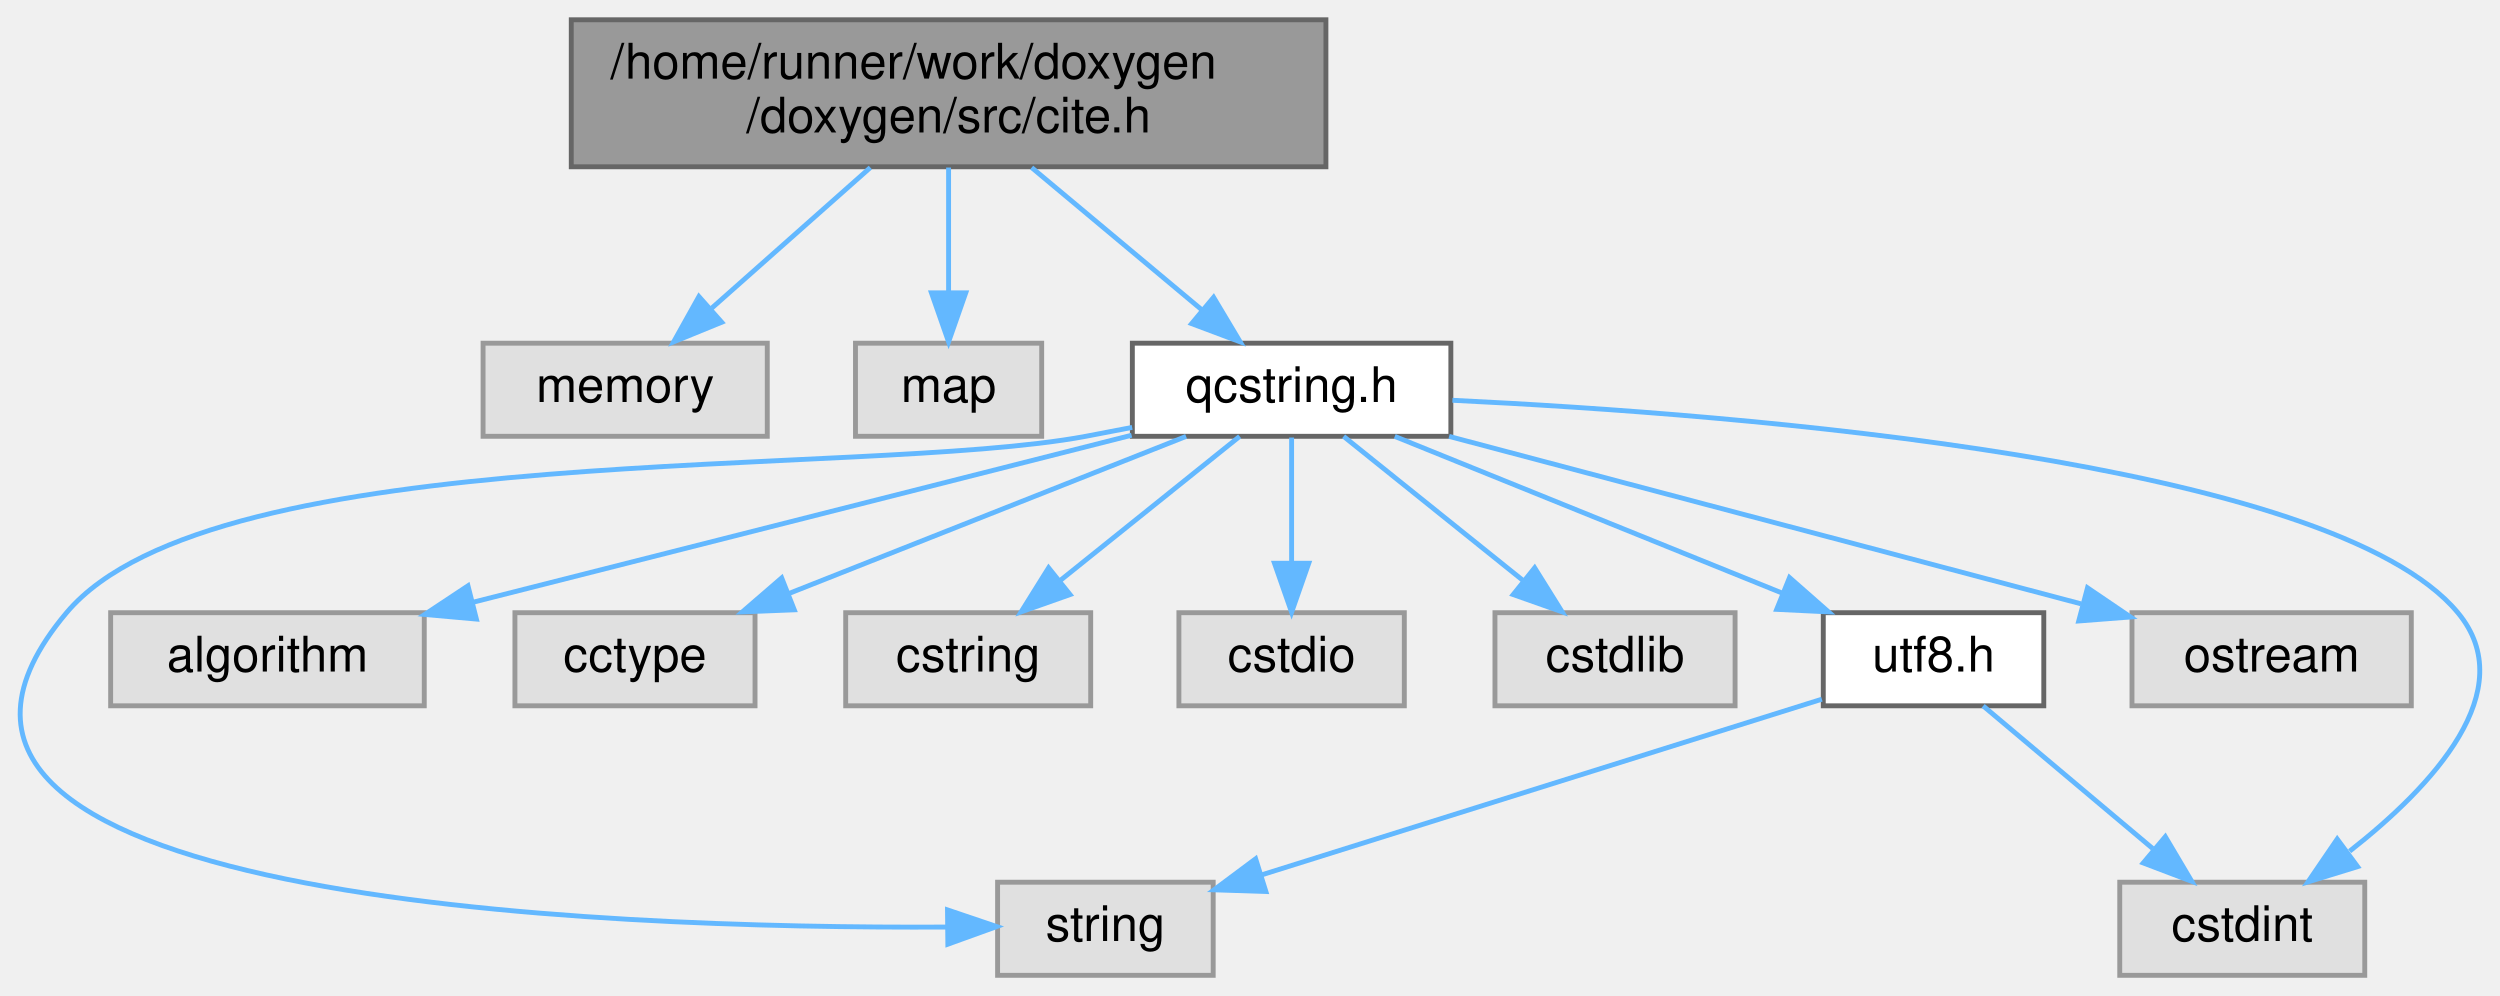
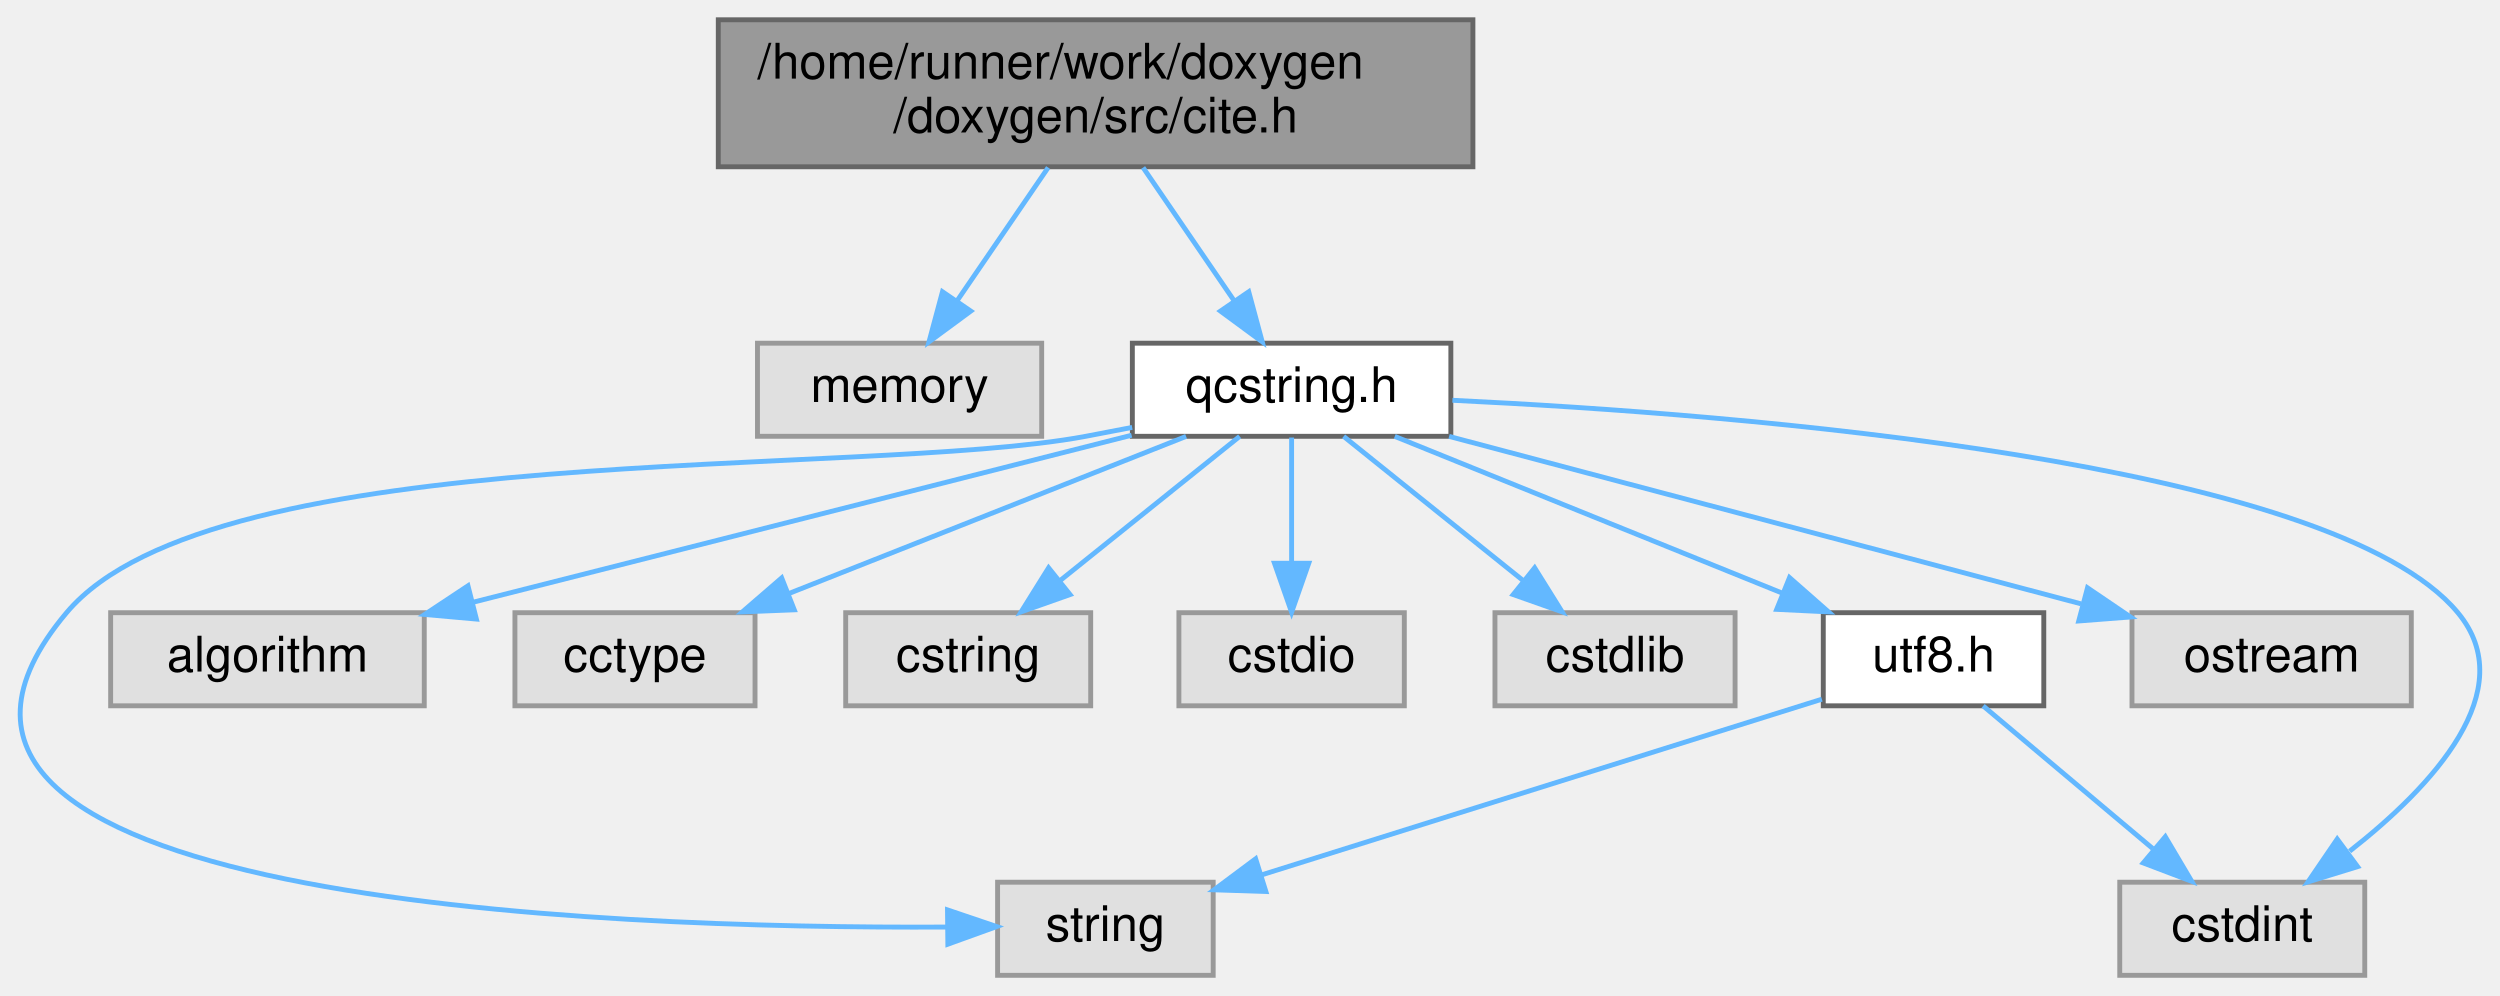
<svg xmlns="http://www.w3.org/2000/svg" xmlns:xlink="http://www.w3.org/1999/xlink" width="510pt" height="203pt" viewBox="0.00 0.00 510.18 203.00">
  <g id="graph0" class="graph" transform="scale(1 1) rotate(0) translate(4 199)">
    <g id="node1" class="node">
      <g id="a_node1">
        <a xlink:title=" ">
-           <polygon fill="#999999" stroke="#666666" points="266.58,-195 112.58,-195 112.58,-165 266.58,-165 266.58,-195" />
-           <text text-anchor="start" x="120.58" y="-183" font-family="Helvetica,sans-Serif" font-size="10.00">/home/runner/work/doxygen</text>
-           <text text-anchor="middle" x="189.58" y="-172" font-family="Helvetica,sans-Serif" font-size="10.00">/doxygen/src/cite.h</text>
+           <polygon fill="#999999" stroke="#666666" points="296.58,-195 142.58,-195 142.58,-165 296.58,-165 296.58,-195" />
+           <text text-anchor="start" x="150.58" y="-183" font-family="Helvetica,sans-Serif" font-size="10.00">/home/runner/work/doxygen</text>
+           <text text-anchor="middle" x="219.58" y="-172" font-family="Helvetica,sans-Serif" font-size="10.00">/doxygen/src/cite.h</text>
        </a>
      </g>
    </g>
    <g id="node2" class="node">
      <g id="a_node2">
        <a xlink:title=" ">
-           <polygon fill="#e0e0e0" stroke="#999999" points="152.58,-129 94.58,-129 94.58,-110 152.58,-110 152.58,-129" />
-           <text text-anchor="middle" x="123.58" y="-117" font-family="Helvetica,sans-Serif" font-size="10.00">memory</text>
+           <polygon fill="#e0e0e0" stroke="#999999" points="208.58,-129 150.58,-129 150.58,-110 208.58,-110 208.58,-129" />
+           <text text-anchor="middle" x="179.58" y="-117" font-family="Helvetica,sans-Serif" font-size="10.00">memory</text>
        </a>
      </g>
    </g>
    <g id="edge1" class="edge">
-       <path fill="none" stroke="#63b8ff" d="M173.61,-164.84C163.83,-156.17 151.31,-145.08 141.24,-136.15" />
-       <polygon fill="#63b8ff" stroke="#63b8ff" points="143.28,-133.28 133.47,-129.27 138.63,-138.52 143.28,-133.28" />
+       <path fill="none" stroke="#63b8ff" d="M209.9,-164.84C204.33,-156.69 197.29,-146.4 191.4,-137.78" />
+       <polygon fill="#63b8ff" stroke="#63b8ff" points="194.11,-135.55 185.58,-129.27 188.33,-139.5 194.11,-135.55" />
    </g>
    <g id="node3" class="node">
      <g id="a_node3">
-         <a xlink:title=" ">
-           <polygon fill="#e0e0e0" stroke="#999999" points="208.58,-129 170.58,-129 170.58,-110 208.58,-110 208.58,-129" />
-           <text text-anchor="middle" x="189.58" y="-117" font-family="Helvetica,sans-Serif" font-size="10.00">map</text>
-         </a>
-       </g>
-     </g>
-     <g id="edge2" class="edge">
-       <path fill="none" stroke="#63b8ff" d="M189.58,-164.84C189.58,-157.21 189.58,-147.7 189.58,-139.45" />
-       <polygon fill="#63b8ff" stroke="#63b8ff" points="193.08,-139.27 189.58,-129.27 186.08,-139.27 193.08,-139.27" />
-     </g>
-     <g id="node4" class="node">
-       <g id="a_node4">
        <a xlink:href="../../d7/d5c/qcstring_8h.html" target="_top" xlink:title=" ">
          <polygon fill="white" stroke="#666666" points="292.08,-129 227.08,-129 227.08,-110 292.08,-110 292.08,-129" />
          <text text-anchor="middle" x="259.58" y="-117" font-family="Helvetica,sans-Serif" font-size="10.00">qcstring.h</text>
        </a>
      </g>
    </g>
-     <g id="edge3" class="edge">
-       <path fill="none" stroke="#63b8ff" d="M206.53,-164.84C217,-156.09 230.44,-144.85 241.17,-135.88" />
-       <polygon fill="#63b8ff" stroke="#63b8ff" points="243.66,-138.36 249.09,-129.27 239.18,-132.99 243.66,-138.36" />
+     <g id="edge2" class="edge">
+       <path fill="none" stroke="#63b8ff" d="M229.27,-164.84C234.83,-156.69 241.87,-146.4 247.77,-137.78" />
+       <polygon fill="#63b8ff" stroke="#63b8ff" points="250.83,-139.5 253.59,-129.27 245.06,-135.55 250.83,-139.5" />
    </g>
-     <g id="node5" class="node">
-       <g id="a_node5">
+     <g id="node4" class="node">
+       <g id="a_node4">
        <a xlink:title=" ">
          <polygon fill="#e0e0e0" stroke="#999999" points="243.58,-19 199.58,-19 199.58,0 243.58,0 243.58,-19" />
          <text text-anchor="middle" x="221.58" y="-7" font-family="Helvetica,sans-Serif" font-size="10.00">string</text>
        </a>
      </g>
    </g>
-     <g id="edge4" class="edge">
+     <g id="edge3" class="edge">
      <path fill="none" stroke="#63b8ff" d="M227.04,-111.82C223.85,-111.19 220.65,-110.58 217.58,-110 171.48,-101.35 39.79,-109.89 9.58,-74 -40.08,-15.01 118.43,-9.48 189.22,-9.85" />
      <polygon fill="#63b8ff" stroke="#63b8ff" points="189.36,-13.35 199.39,-9.95 189.43,-6.35 189.36,-13.35" />
    </g>
-     <g id="node6" class="node">
-       <g id="a_node6">
+     <g id="node5" class="node">
+       <g id="a_node5">
        <a xlink:title=" ">
          <polygon fill="#e0e0e0" stroke="#999999" points="82.58,-74 18.58,-74 18.58,-55 82.58,-55 82.58,-74" />
          <text text-anchor="middle" x="50.58" y="-62" font-family="Helvetica,sans-Serif" font-size="10.00">algorithm</text>
        </a>
      </g>
    </g>
-     <g id="edge5" class="edge">
+     <g id="edge4" class="edge">
      <path fill="none" stroke="#63b8ff" d="M226.93,-110.22C190.7,-101.03 132.15,-86.18 92.55,-76.14" />
      <polygon fill="#63b8ff" stroke="#63b8ff" points="93.22,-72.7 82.67,-73.64 91.5,-79.49 93.22,-72.7" />
    </g>
-     <g id="node7" class="node">
-       <g id="a_node7">
+     <g id="node6" class="node">
+       <g id="a_node6">
        <a xlink:title=" ">
          <polygon fill="#e0e0e0" stroke="#999999" points="150.08,-74 101.08,-74 101.08,-55 150.08,-55 150.08,-74" />
          <text text-anchor="middle" x="125.58" y="-62" font-family="Helvetica,sans-Serif" font-size="10.00">cctype</text>
        </a>
      </g>
    </g>
-     <g id="edge6" class="edge">
+     <g id="edge5" class="edge">
      <path fill="none" stroke="#63b8ff" d="M238.05,-109.98C216.11,-101.3 181.84,-87.75 156.89,-77.88" />
      <polygon fill="#63b8ff" stroke="#63b8ff" points="158.09,-74.59 147.5,-74.17 155.52,-81.1 158.09,-74.59" />
    </g>
-     <g id="node8" class="node">
-       <g id="a_node8">
+     <g id="node7" class="node">
+       <g id="a_node7">
        <a xlink:title=" ">
          <polygon fill="#e0e0e0" stroke="#999999" points="218.58,-74 168.58,-74 168.58,-55 218.58,-55 218.58,-74" />
          <text text-anchor="middle" x="193.58" y="-62" font-family="Helvetica,sans-Serif" font-size="10.00">cstring</text>
        </a>
      </g>
    </g>
-     <g id="edge7" class="edge">
+     <g id="edge6" class="edge">
      <path fill="none" stroke="#63b8ff" d="M248.98,-109.98C239.13,-102.07 224.23,-90.11 212.37,-80.58" />
      <polygon fill="#63b8ff" stroke="#63b8ff" points="214.37,-77.7 204.38,-74.17 209.99,-83.16 214.37,-77.7" />
    </g>
-     <g id="node9" class="node">
-       <g id="a_node9">
+     <g id="node8" class="node">
+       <g id="a_node8">
        <a xlink:title=" ">
          <polygon fill="#e0e0e0" stroke="#999999" points="282.58,-74 236.58,-74 236.58,-55 282.58,-55 282.58,-74" />
          <text text-anchor="middle" x="259.58" y="-62" font-family="Helvetica,sans-Serif" font-size="10.00">cstdio</text>
        </a>
      </g>
    </g>
-     <g id="edge8" class="edge">
+     <g id="edge7" class="edge">
      <path fill="none" stroke="#63b8ff" d="M259.58,-109.75C259.58,-102.8 259.58,-92.85 259.58,-84.13" />
      <polygon fill="#63b8ff" stroke="#63b8ff" points="263.08,-84.09 259.58,-74.09 256.08,-84.09 263.08,-84.09" />
    </g>
-     <g id="node10" class="node">
-       <g id="a_node10">
+     <g id="node9" class="node">
+       <g id="a_node9">
        <a xlink:title=" ">
          <polygon fill="#e0e0e0" stroke="#999999" points="350.08,-74 301.08,-74 301.08,-55 350.08,-55 350.08,-74" />
          <text text-anchor="middle" x="325.58" y="-62" font-family="Helvetica,sans-Serif" font-size="10.00">cstdlib</text>
        </a>
      </g>
    </g>
-     <g id="edge9" class="edge">
+     <g id="edge8" class="edge">
      <path fill="none" stroke="#63b8ff" d="M270.19,-109.98C280.04,-102.07 294.93,-90.11 306.8,-80.58" />
      <polygon fill="#63b8ff" stroke="#63b8ff" points="309.18,-83.16 314.79,-74.17 304.8,-77.7 309.18,-83.16" />
    </g>
-     <g id="node11" class="node">
-       <g id="a_node11">
+     <g id="node10" class="node">
+       <g id="a_node10">
        <a xlink:title=" ">
          <polygon fill="#e0e0e0" stroke="#999999" points="478.58,-19 428.58,-19 428.58,0 478.58,0 478.58,-19" />
          <text text-anchor="middle" x="453.58" y="-7" font-family="Helvetica,sans-Serif" font-size="10.00">cstdint</text>
        </a>
      </g>
    </g>
-     <g id="edge10" class="edge">
+     <g id="edge9" class="edge">
      <path fill="none" stroke="#63b8ff" d="M292.4,-117.35C351.45,-114.5 471.87,-104.97 497.58,-74 510.72,-58.18 492.35,-38.54 475.49,-25.33" />
      <polygon fill="#63b8ff" stroke="#63b8ff" points="477.12,-22.18 466.99,-19.06 472.96,-27.81 477.12,-22.18" />
    </g>
-     <g id="node12" class="node">
-       <g id="a_node12">
+     <g id="node11" class="node">
+       <g id="a_node11">
        <a xlink:title=" ">
          <polygon fill="#e0e0e0" stroke="#999999" points="488.08,-74 431.08,-74 431.08,-55 488.08,-55 488.08,-74" />
          <text text-anchor="middle" x="459.58" y="-62" font-family="Helvetica,sans-Serif" font-size="10.00">ostream</text>
        </a>
      </g>
    </g>
-     <g id="edge11" class="edge">
+     <g id="edge10" class="edge">
      <path fill="none" stroke="#63b8ff" d="M291.72,-109.98C326.84,-100.68 383.11,-85.76 420.7,-75.8" />
      <polygon fill="#63b8ff" stroke="#63b8ff" points="422,-79.08 430.77,-73.13 420.21,-72.31 422,-79.08" />
    </g>
-     <g id="node13" class="node">
-       <g id="a_node13">
+     <g id="node12" class="node">
+       <g id="a_node12">
        <a xlink:href="../../db/d7c/utf8_8h.html" target="_top" xlink:title="Various UTF8 related helper functions.">
          <polygon fill="white" stroke="#666666" points="413.08,-74 368.08,-74 368.08,-55 413.08,-55 413.08,-74" />
          <text text-anchor="middle" x="390.58" y="-62" font-family="Helvetica,sans-Serif" font-size="10.00">utf8.h</text>
        </a>
      </g>
    </g>
-     <g id="edge12" class="edge">
+     <g id="edge11" class="edge">
      <path fill="none" stroke="#63b8ff" d="M280.63,-109.98C301.99,-101.34 335.29,-87.87 359.65,-78.02" />
      <polygon fill="#63b8ff" stroke="#63b8ff" points="361.19,-81.17 369.15,-74.17 358.57,-74.68 361.19,-81.17" />
    </g>
-     <g id="edge14" class="edge">
+     <g id="edge13" class="edge">
      <path fill="none" stroke="#63b8ff" d="M367.79,-56.35C338.31,-47.11 286.81,-30.96 253.47,-20.5" />
      <polygon fill="#63b8ff" stroke="#63b8ff" points="254.33,-17.1 243.75,-17.45 252.24,-23.78 254.33,-17.1" />
    </g>
-     <g id="edge13" class="edge">
+     <g id="edge12" class="edge">
      <path fill="none" stroke="#63b8ff" d="M400.7,-54.98C410.02,-47.15 424.05,-35.34 435.32,-25.86" />
      <polygon fill="#63b8ff" stroke="#63b8ff" points="437.88,-28.29 443.28,-19.17 433.37,-22.93 437.88,-28.29" />
    </g>
  </g>
</svg>
